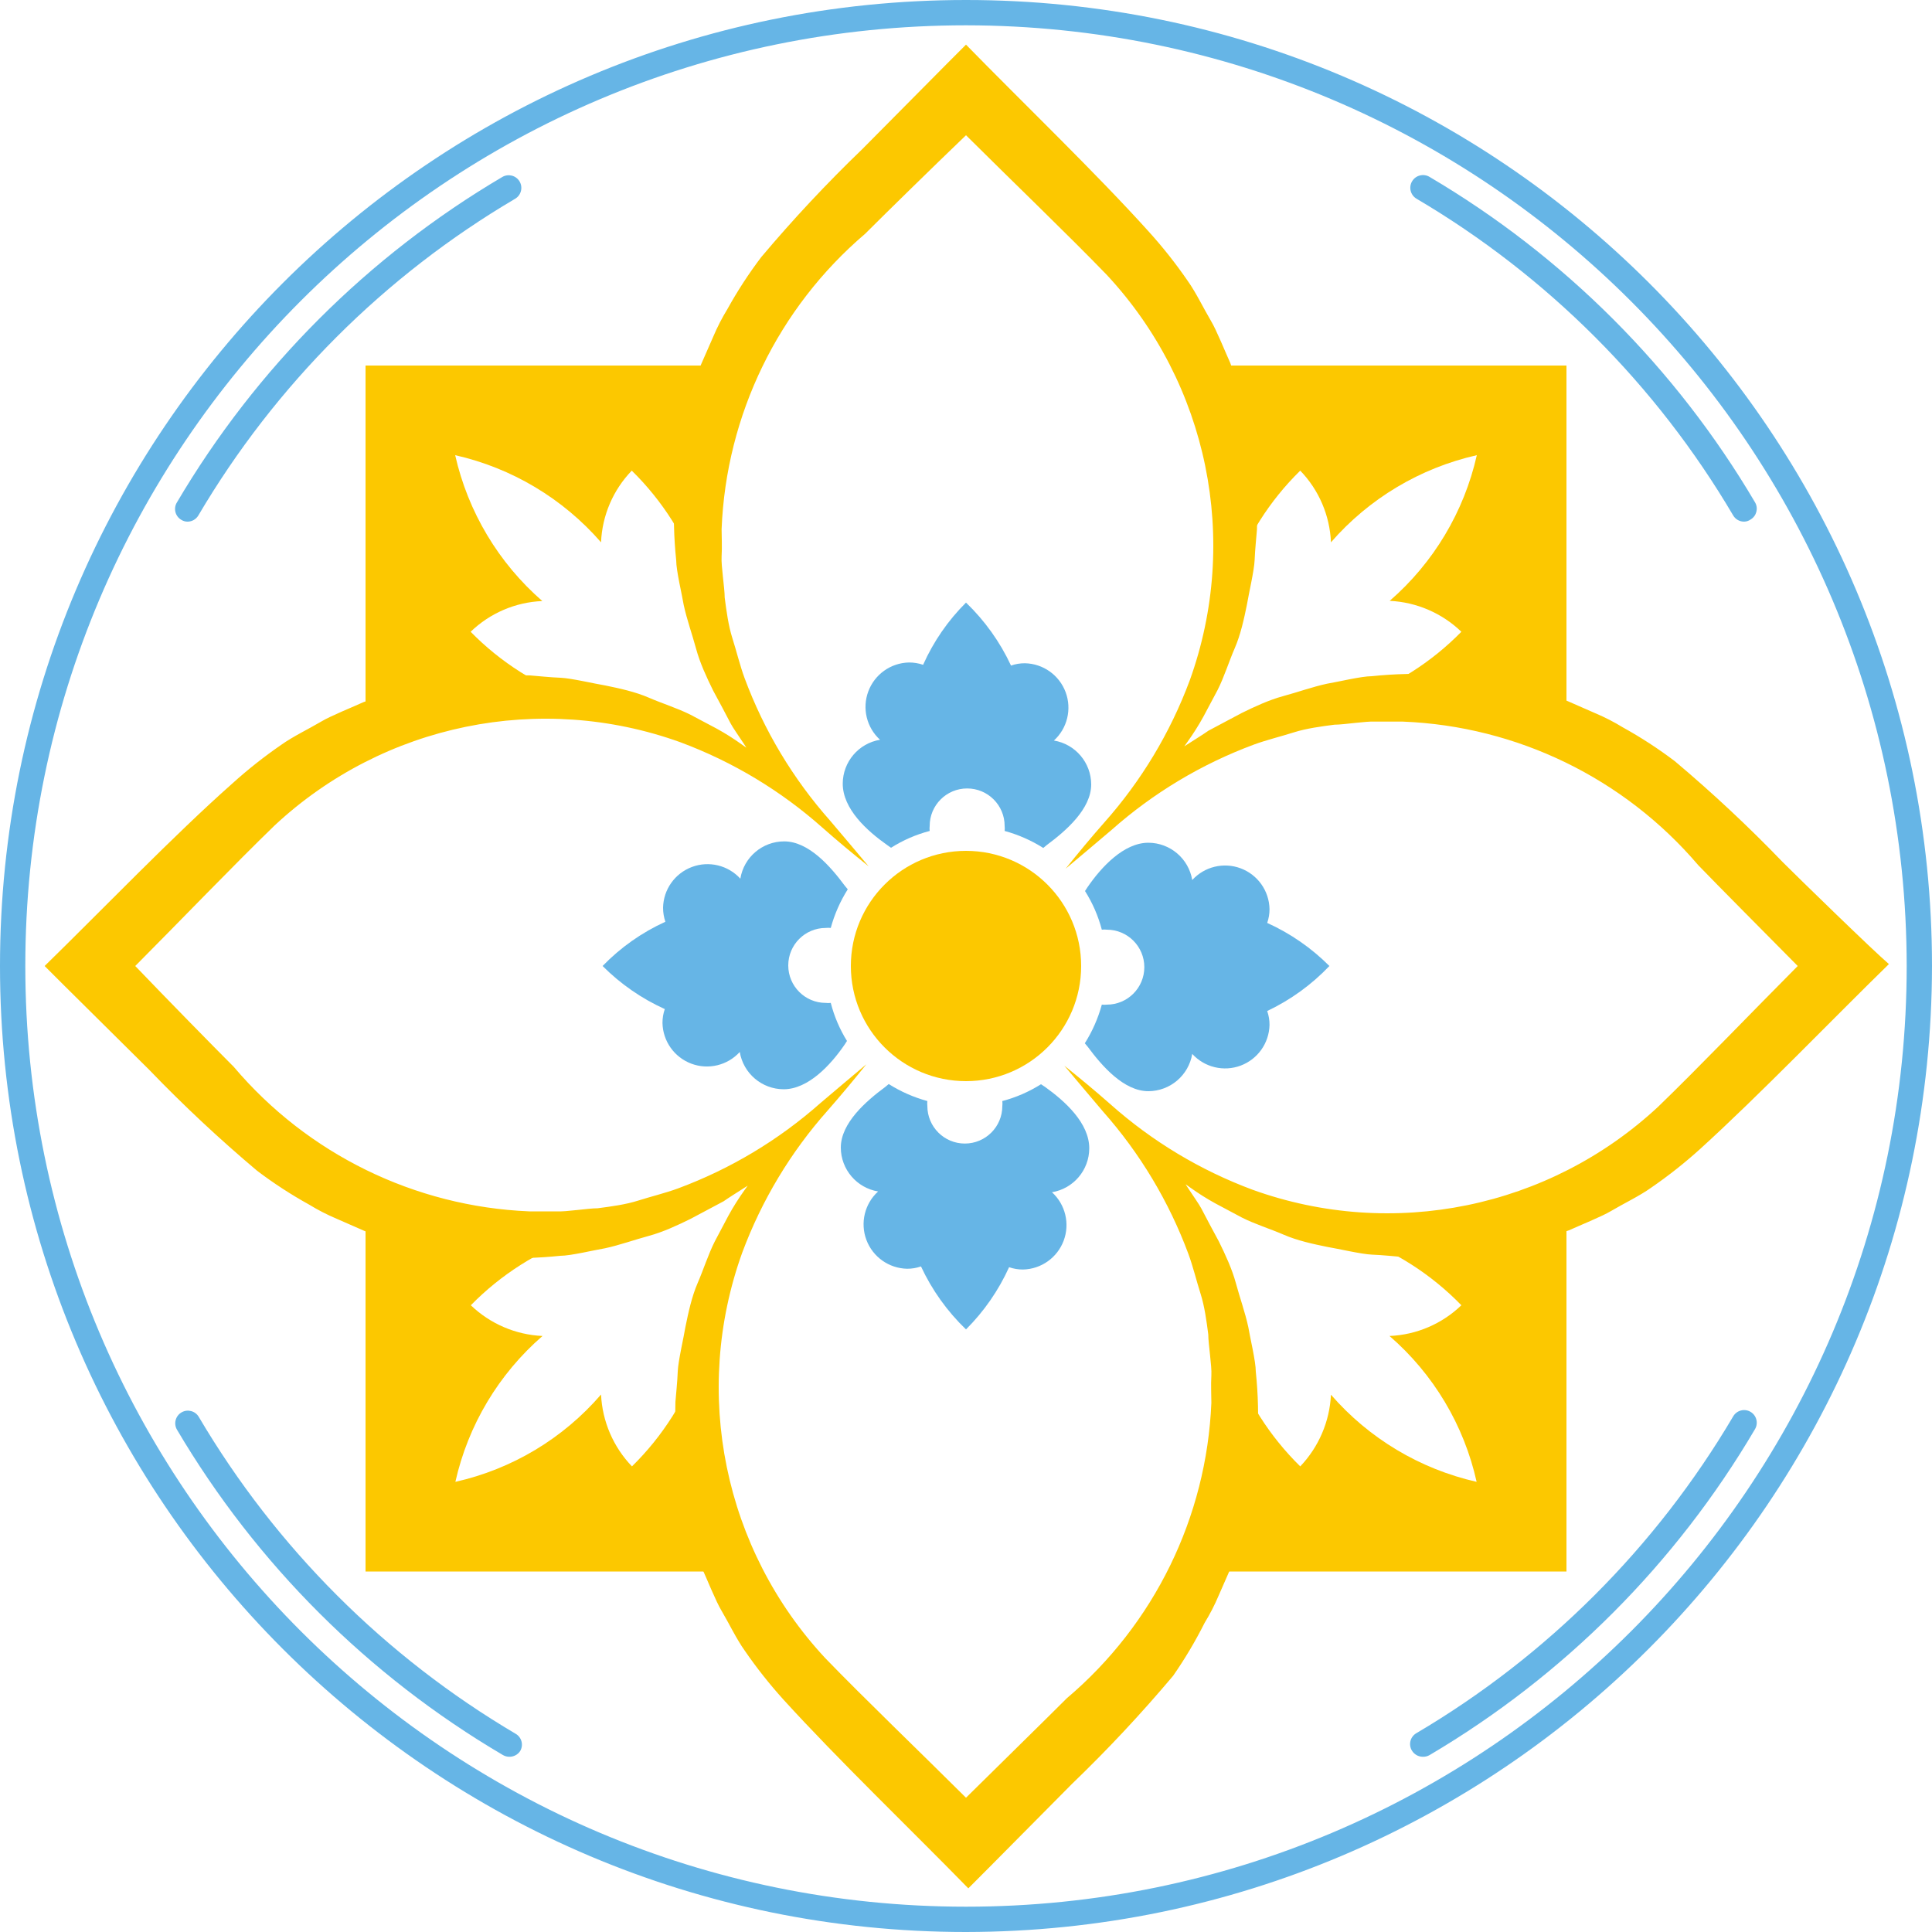
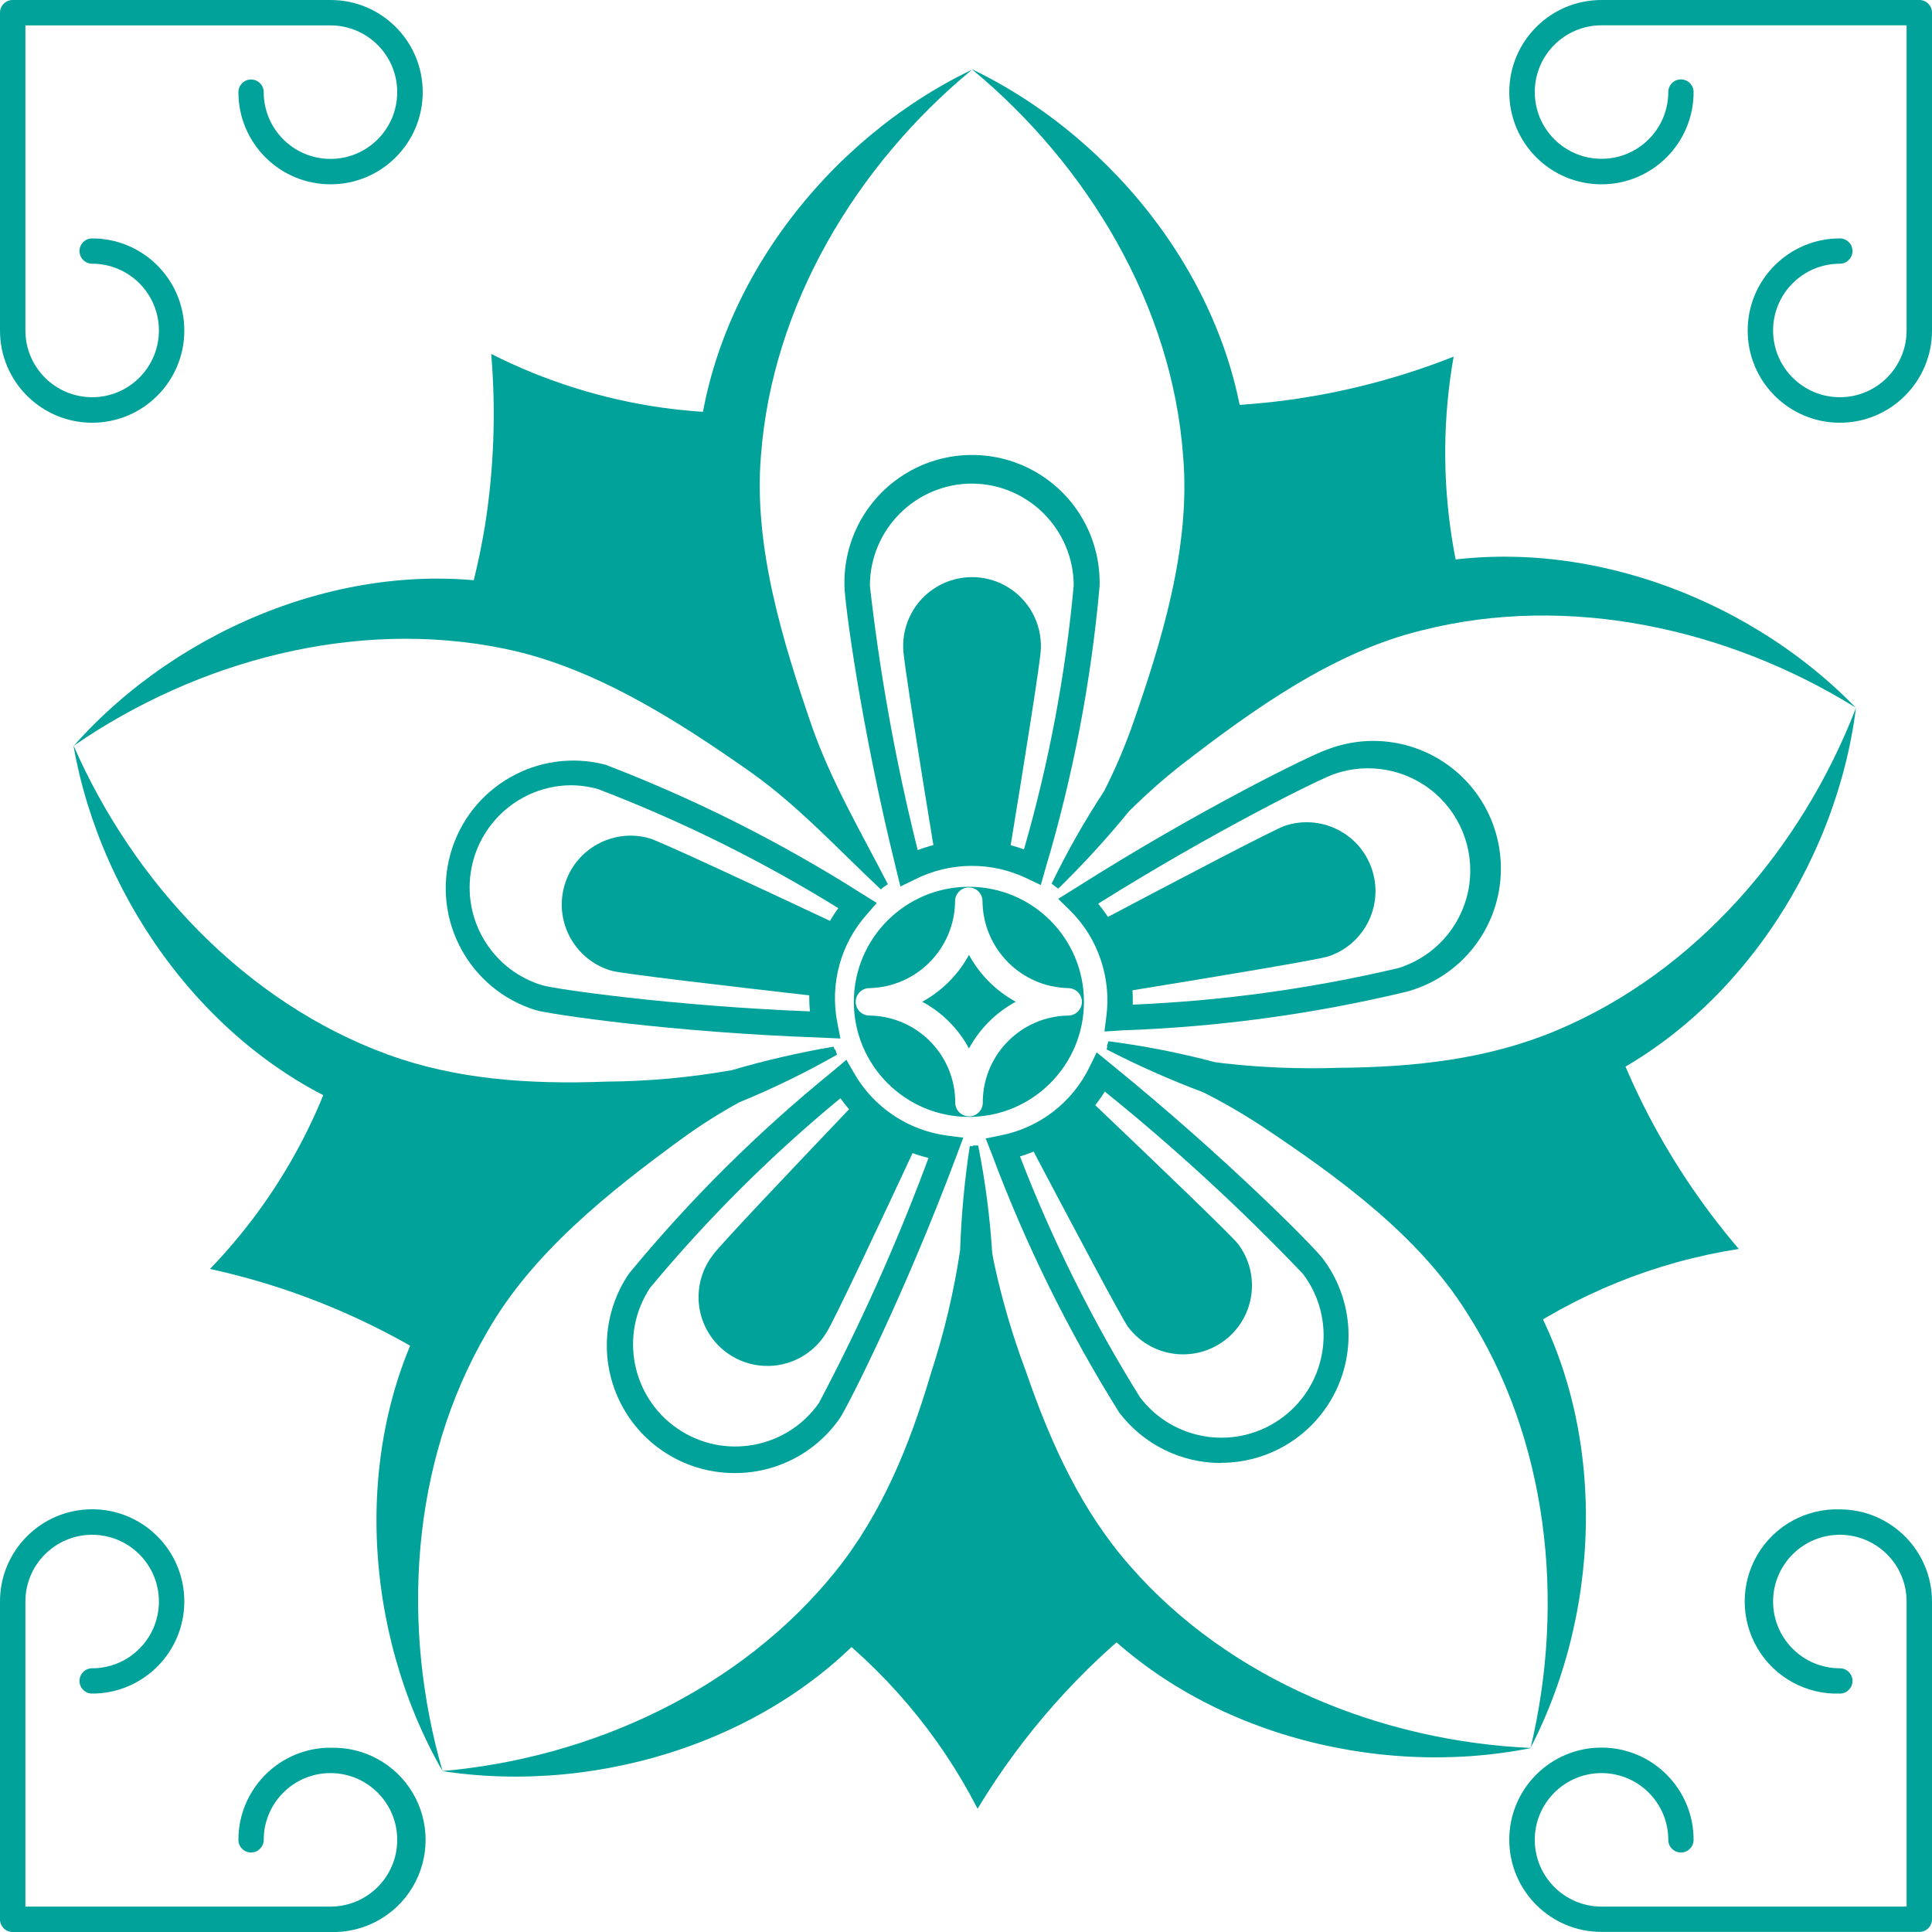
- <svg xmlns="http://www.w3.org/2000/svg" width="100" height="100" viewBox="0 0 100 100">
-   <path d="M50,100a50,50,0,1,1,50-50A50.06,50.06,0,0,1,50,100ZM50,1.31A48.69,48.69,0,1,0,98.69,50,48.74,48.74,0,0,0,50,1.31Z" fill="#66b5e6" />
-   <circle cx="50" cy="50" r="5.96" fill="#fcc800" />
-   <path d="M45.92,43.74l.2.14a7.12,7.12,0,0,1,2-.87,1.15,1.15,0,0,1,0-.26,1.94,1.94,0,0,1,3.88,0,1.15,1.15,0,0,1,0,.26,7.41,7.41,0,0,1,2,.88l.18-.15c1-.74,2.3-1.87,2.3-3.14a2.31,2.31,0,0,0-1.93-2.27,2.3,2.3,0,0,0-1.5-4,2.13,2.13,0,0,0-.72.12A10.9,10.9,0,0,0,50,31.19a10.68,10.68,0,0,0-2.22,3.22,2.24,2.24,0,0,0-.73-.12,2.3,2.3,0,0,0-1.5,4,2.31,2.31,0,0,0-1.93,2.27C43.62,41.87,44.87,43,45.92,43.74Z" fill="#66b5e6" />
-   <path d="M68.81,50a10.9,10.9,0,0,0-3.22-2.23,2.13,2.13,0,0,0,.12-.72,2.3,2.3,0,0,0-4-1.5,2.31,2.31,0,0,0-2.27-1.93c-1.27,0-2.43,1.25-3.15,2.3l-.13.2a7.12,7.12,0,0,1,.87,2,1.15,1.15,0,0,1,.26,0,1.94,1.94,0,0,1,0,3.88,1.15,1.15,0,0,1-.26,0,7.41,7.41,0,0,1-.88,2l.15.18c.74,1,1.87,2.3,3.14,2.3a2.31,2.31,0,0,0,2.27-1.93,2.3,2.3,0,0,0,4-1.5,2.13,2.13,0,0,0-.12-.72A10.9,10.9,0,0,0,68.81,50Z" fill="#66b5e6" />
-   <path d="M54.08,56.25l-.2-.13a7.12,7.12,0,0,1-2,.87,1.15,1.15,0,0,1,0,.26,1.94,1.94,0,0,1-3.88,0,1.15,1.15,0,0,1,0-.26,7.41,7.41,0,0,1-2-.88l-.18.15c-1,.74-2.3,1.87-2.3,3.14a2.31,2.31,0,0,0,1.93,2.27,2.3,2.3,0,0,0,1.5,4,2.13,2.13,0,0,0,.72-.12A10.9,10.9,0,0,0,50,68.81a10.9,10.9,0,0,0,2.23-3.22,2.13,2.13,0,0,0,.72.12,2.3,2.3,0,0,0,1.5-4,2.31,2.31,0,0,0,1.93-2.27C56.38,58.13,55.13,57,54.08,56.25Z" fill="#66b5e6" />
-   <path d="M43,51.91a1.15,1.15,0,0,1-.26,0,1.94,1.94,0,0,1,0-3.88,1.15,1.15,0,0,1,.26,0,7.41,7.41,0,0,1,.88-2l-.15-.18c-.74-1-1.87-2.3-3.14-2.3a2.3,2.3,0,0,0-2.27,1.93,2.3,2.3,0,0,0-4,1.5,2.24,2.24,0,0,0,.12.73A10.68,10.68,0,0,0,31.19,50a10.9,10.9,0,0,0,3.22,2.23,2.13,2.13,0,0,0-.12.72,2.3,2.3,0,0,0,4,1.5,2.31,2.31,0,0,0,2.27,1.93c1.27,0,2.43-1.25,3.15-2.3l.13-.2A7.12,7.12,0,0,1,43,51.91Z" fill="#66b5e6" />
-   <path d="M90.28,27a.65.65,0,0,1-.57-.32,46.34,46.34,0,0,0-16.4-16.4A.65.65,0,0,1,74,9.16,47.67,47.67,0,0,1,90.84,26a.65.65,0,0,1-.23.89A.59.59,0,0,1,90.28,27Z" fill="#66b5e6" />
-   <path d="M9.72,27a.59.59,0,0,1-.33-.09A.65.65,0,0,1,9.16,26,47.67,47.67,0,0,1,26,9.16a.65.65,0,0,1,.66,1.13,46.34,46.34,0,0,0-16.4,16.4A.65.65,0,0,1,9.72,27Z" fill="#66b5e6" />
-   <path d="M73.64,90.93a.66.66,0,0,1-.56-.32.65.65,0,0,1,.23-.9,46.43,46.43,0,0,0,16.4-16.4.65.65,0,0,1,1.13.66A47.67,47.67,0,0,1,74,90.84.66.66,0,0,1,73.64,90.93Z" fill="#66b5e6" />
-   <path d="M26.36,90.93a.66.66,0,0,1-.33-.09A47.67,47.67,0,0,1,9.16,74a.65.65,0,0,1,1.13-.66,46.43,46.43,0,0,0,16.4,16.4.65.65,0,0,1,.23.9A.66.66,0,0,1,26.36,90.93Z" fill="#66b5e6" />
-   <path d="M92.28,44.63a72.91,72.91,0,0,0-5.59-5.23A22.41,22.41,0,0,0,84,37.65a10.57,10.57,0,0,0-1.42-.73l-1.46-.64a24.1,24.1,0,0,0-3.06-.87A21.86,21.86,0,0,0,71,35c-.54,0-1.77.3-2.32.39-.74.16-1.52.44-2.26.64s-1.49.55-2.16.88l-1.71.91c-.21.15-.75.49-1,.65l-.25.16.17-.24a12.83,12.83,0,0,0,.82-1.3l.73-1.37c.34-.67.59-1.48.89-2.17s.48-1.51.63-2.25c.09-.55.38-1.78.4-2.32s.09-1.18.12-1.57a24.92,24.92,0,0,0-.22-4,23.51,23.51,0,0,0-1.16-4.62c-.23-.5-.72-1.72-1-2.18-.38-.64-.78-1.48-1.21-2.08a24.36,24.36,0,0,0-2-2.53C56.77,9,52.91,5.29,50,2.31c-.75.74-4.56,4.6-5.37,5.41a72.91,72.91,0,0,0-5.23,5.59A22.41,22.41,0,0,0,37.65,16a10.57,10.57,0,0,0-.73,1.42l-.64,1.46a24.1,24.1,0,0,0-.87,3.06A21.86,21.86,0,0,0,35,29c0,.54.3,1.77.39,2.32.16.74.44,1.52.64,2.26s.55,1.49.88,2.16c.13.23.81,1.51.91,1.71s.49.75.65,1,.11.16.16.25l-.24-.17a12.83,12.83,0,0,0-1.3-.82L35.75,37c-.67-.34-1.48-.59-2.17-.89s-1.51-.48-2.25-.63c-.55-.09-1.78-.38-2.32-.4s-1.18-.09-1.57-.12a24.92,24.92,0,0,0-4,.22,23.51,23.51,0,0,0-4.62,1.16c-.5.23-1.72.72-2.18,1-.64.38-1.48.78-2.08,1.21a24.36,24.36,0,0,0-2.53,2C9,43.23,5.29,47.09,2.31,50c.74.75,4.6,4.56,5.41,5.37a72.91,72.91,0,0,0,5.59,5.23A22.41,22.41,0,0,0,16,62.35a10.57,10.57,0,0,0,1.42.73l1.46.64a24.1,24.1,0,0,0,3.06.87A21.86,21.86,0,0,0,29,65c.54,0,1.77-.3,2.32-.39.74-.16,1.52-.44,2.26-.64s1.49-.55,2.16-.88l1.71-.91c.21-.15.75-.49,1-.65l.25-.16-.17.24a12.83,12.83,0,0,0-.82,1.3L37,64.25c-.34.67-.59,1.47-.89,2.16s-.48,1.52-.63,2.26c-.09.55-.38,1.78-.4,2.32s-.09,1.18-.12,1.57a24.92,24.92,0,0,0,.22,4,23.51,23.51,0,0,0,1.16,4.62c.23.5.72,1.72,1,2.18.38.64.78,1.48,1.21,2.08a24.36,24.36,0,0,0,2,2.53c2.8,3.08,6.66,6.79,9.57,9.77.75-.74,4.56-4.6,5.37-5.41a72.91,72.91,0,0,0,5.23-5.59A22.41,22.41,0,0,0,62.35,84a10.57,10.57,0,0,0,.73-1.42l.64-1.46a24.1,24.1,0,0,0,.87-3.06A21.86,21.86,0,0,0,65,71c0-.54-.3-1.77-.39-2.32-.16-.74-.44-1.52-.64-2.26s-.55-1.49-.88-2.16c-.13-.23-.81-1.51-.91-1.71s-.49-.75-.65-1-.11-.16-.16-.25l.24.17a12.83,12.83,0,0,0,1.3.82l1.37.73c.67.34,1.48.59,2.17.89s1.51.48,2.25.63c.55.09,1.78.38,2.32.4s1.18.09,1.57.12a24.92,24.92,0,0,0,4-.22,23.51,23.51,0,0,0,4.62-1.16c.5-.23,1.72-.72,2.18-1,.64-.38,1.48-.78,2.08-1.21a24.36,24.36,0,0,0,2.53-2c3.08-2.8,6.79-6.66,9.77-9.57C97,49.25,93.09,45.44,92.28,44.63ZM85.83,57.28a20.57,20.57,0,0,1-21,4.3,23.3,23.3,0,0,1-7.35-4.42c-.78-.69-1.59-1.36-2.39-2h0c.67.79,1.33,1.59,2,2.37a23.39,23.39,0,0,1,4.42,7.37c.24.65.42,1.4.63,2.06s.31,1.42.4,2.11c0,.5.19,1.63.16,2.12s0,1.07,0,1.42A21.19,21.19,0,0,1,55.22,87.9C54.12,89,51.69,91.38,50,93.05c-2.31-2.3-5.32-5.19-7.28-7.22a20.57,20.57,0,0,1-4.3-21,23.3,23.3,0,0,1,4.42-7.35c.69-.79,1.36-1.59,2-2.39h0c-.79.67-1.59,1.33-2.37,2a23.39,23.39,0,0,1-7.37,4.42c-.65.24-1.4.42-2.06.63s-1.42.31-2.11.4c-.5,0-1.63.19-2.12.16l-1.42,0A21.19,21.19,0,0,1,12.1,55.22C11,54.12,8.62,51.69,7,50c2.3-2.31,5.19-5.32,7.22-7.28a20.57,20.57,0,0,1,21-4.3,23.3,23.3,0,0,1,7.35,4.42c.78.69,1.59,1.36,2.39,2h0c-.67-.79-1.33-1.59-2-2.37a23.39,23.39,0,0,1-4.42-7.37c-.24-.65-.42-1.4-.63-2.06s-.31-1.42-.4-2.11c0-.5-.19-1.63-.16-2.12s0-1.07,0-1.42A21.19,21.19,0,0,1,44.78,12.1C45.88,11,48.31,8.62,50,7c2.31,2.3,5.32,5.19,7.28,7.22a20.57,20.57,0,0,1,4.3,21,23.3,23.3,0,0,1-4.42,7.35c-.69.78-1.36,1.59-2,2.39h0c.79-.67,1.59-1.33,2.37-2a23.39,23.39,0,0,1,7.37-4.42c.65-.24,1.4-.42,2.06-.63s1.42-.31,2.11-.4c.5,0,1.63-.19,2.12-.16l1.42,0A21.19,21.19,0,0,1,87.9,44.78c1.06,1.1,3.48,3.53,5.15,5.22C90.75,52.31,87.86,55.32,85.83,57.28Z" fill="#fcc800" />
+ <svg xmlns="http://www.w3.org/2000/svg" width="200" height="200" viewBox="0 0 200 200">
  <g>
-     <path d="M18.92,18.92V37.8a21.25,21.25,0,0,1,11-1.58,14.36,14.36,0,0,1-5.56-3.52,5.68,5.68,0,0,1,3.71-1.59,14.14,14.14,0,0,1-4.51-7.55,14.14,14.14,0,0,1,7.55,4.51,5.68,5.68,0,0,1,1.59-3.71,14.36,14.36,0,0,1,3.52,5.56,21.24,21.24,0,0,1,1.58-11Z" fill="#fcc800" />
-     <path d="M81.08,18.92H62.2a21.24,21.24,0,0,1,1.58,11,14.36,14.36,0,0,1,3.52-5.56,5.68,5.68,0,0,1,1.59,3.71,14.14,14.14,0,0,1,7.55-4.51,14.08,14.08,0,0,1-4.51,7.54,5.74,5.74,0,0,1,3.71,1.6,14.36,14.36,0,0,1-5.56,3.52,21.13,21.13,0,0,1,11,1.58Z" fill="#fcc800" />
-     <path d="M18.92,81.34V62.46a21.11,21.11,0,0,0,11,1.57,14.48,14.48,0,0,0-5.55,3.53,5.73,5.73,0,0,0,3.71,1.59,14.08,14.08,0,0,0-4.51,7.55,14,14,0,0,0,7.54-4.52,5.76,5.76,0,0,0,1.6,3.72,14.36,14.36,0,0,0,3.52-5.56,21.15,21.15,0,0,0,1.58,11Z" fill="#fcc800" />
-     <path d="M81.08,81.34H62.2a21.14,21.14,0,0,0,1.57-11A14.51,14.51,0,0,0,67.3,75.9a5.78,5.78,0,0,0,1.59-3.71,14.12,14.12,0,0,0,7.54,4.51,14,14,0,0,0-4.51-7.55,5.7,5.7,0,0,0,3.72-1.59A14.44,14.44,0,0,0,70.08,64a21.25,21.25,0,0,0,11-1.58Z" fill="#fcc800" />
+     <path d="M76,42.75a58.21,58.21,0,0,1-7.39-.54,56.74,56.74,0,0,1-17.76-5.57,74,74,0,0,1-.66,17.87,74,74,0,0,1-2,8.72,63.48,63.48,0,0,1,13.88,3.7,64.52,64.52,0,0,1,22,14.53A57.69,57.69,0,0,1,75.6,56.19,56.45,56.45,0,0,1,76,42.75Z" fill="#00a29a" />
+     <path d="M151.87,62.76a55.84,55.84,0,0,1-1.6-7.23,57.11,57.11,0,0,1,.21-18.61,73.4,73.4,0,0,1-17.3,4.51,76.62,76.62,0,0,1-8.91.65,63,63,0,0,1,.45,14.35,64.34,64.34,0,0,1-7.58,25.26,57.84,57.84,0,0,1,21.74-15.46A56.36,56.36,0,0,1,151.87,62.76Z" fill="#00a29a" />
+     <path d="M156,139a56.7,56.7,0,0,1,24-9.71,73.8,73.8,0,0,1-9.89-14.9,74.66,74.66,0,0,1-3.5-8.21,63.29,63.29,0,0,1-13.43,5.09,64.36,64.36,0,0,1-26.35,1,57.75,57.75,0,0,1,21.68,15.54A56.42,56.42,0,0,1,156,139Z" fill="#00a29a" />
+     <path d="M84.44,167.51a56.91,56.91,0,0,1,16.76,19.73,73.35,73.35,0,0,1,17.73-20,63.09,63.09,0,0,1-9.05-11.16,64.35,64.35,0,0,1-9.27-24.69,57.79,57.79,0,0,1-7.93,25.48A55.86,55.86,0,0,1,84.44,167.51Z" fill="#00a29a" />
+     <path d="M35,109.13a55.51,55.51,0,0,1-2.7,6.9,57,57,0,0,1-10.56,15.33,73.69,73.69,0,0,1,16.88,5.91,73.28,73.28,0,0,1,7.75,4.43A63.27,63.27,0,0,1,54,129.53,64.37,64.37,0,0,1,74.36,112.8a57.83,57.83,0,0,1-26.67.7A55.75,55.75,0,0,1,35,109.13Z" fill="#00a29a" />
+     <path d="M93.21,91.77l-.49-2c-3.66-14.86-5.3-27.55-5.3-29.1a13.21,13.21,0,1,1,26.41,0,147.88,147.88,0,0,1-5.57,29.13l-.52,1.82-1.4-.67a13.11,13.11,0,0,0-11.65.1Zm7.42-41.71A10.59,10.59,0,0,0,90.05,60.64,210.31,210.31,0,0,0,95,88a15.72,15.72,0,0,1,11-.07,147.33,147.33,0,0,0,5.15-27.3A10.59,10.59,0,0,0,100.63,50.06Z" fill="#00a29a" />
+     <path d="M100.63,88.81a14.12,14.12,0,0,1,3.7.5c1.73-10.55,3.42-21.11,3.42-22.17a7.13,7.13,0,1,0-14.25,0c0,1.06,1.69,11.62,3.42,22.17A14.19,14.19,0,0,1,100.63,88.81Z" fill="#00a29a" />
+     <path d="M122.48,47.25c.79,9.35-2.2,19.14-5.39,28.2a57,57,0,0,1-2.8,6.46,85.25,85.25,0,0,0-5.43,9.57l.44.33,0,0,.25.18A95.69,95.69,0,0,0,116.86,84a62.12,62.12,0,0,1,5.35-4.75c7.59-5.88,15.92-11.81,25-14,15.17-3.85,31.7-.18,44.89,8-11.56-11.91-30-18.48-46.48-14.42-8,1.88-15.12,6.3-21.13,11.75,3.29-7.45,5.26-15.66,4.51-23.86-1.34-16.93-13.43-32.37-28.4-39.56C112.61,17.1,121.34,31.62,122.48,47.25Z" fill="#00a29a" />
+     <path d="M163.61,112.76c15.63-6.64,26.44-23,28.52-39.48-5.6,14.51-16.61,27.39-31.07,33.42-6.95,2.92-14.53,3.78-22.5,3.84a81.58,81.58,0,0,1-11.81-.46l-1-.13a85.76,85.76,0,0,0-11-2.16l-.17.53.06,0-.09.31a92.59,92.59,0,0,0,10,4.44,60.88,60.88,0,0,1,6,3.46c8,5.33,16.26,11.34,21.25,19.28,8.48,13.16,10.26,30,6.65,45.11,7.62-14.74,8-34.33-1.11-48.65-4.29-6.93-10.72-12.28-17.76-16.24C147.74,116.8,156.11,116.05,163.61,112.76Z" fill="#00a29a" />
+     <path d="M117,162.13c-5-5.67-8.19-12.58-10.78-20.12a79.52,79.52,0,0,1-3.33-11.34c-.07-.32-.12-.65-.18-1a83.9,83.9,0,0,0-1.45-11.09h-.55v.07h-.32a92.71,92.71,0,0,0-1,10.79,78.05,78.05,0,0,1-3,12.66c-2.25,7.64-5.16,14.67-9.88,20.55C76.64,174.91,61.24,182,45.77,183.34c16.4,2.53,35.08-3.35,45.77-16.53,5.21-6.27,8.24-14.07,9.75-22,1.87,7.9,5.24,15.59,10.74,21.66,11.27,12.71,30.22,17.75,46.5,14.48C143,180.26,127.29,173.91,117,162.13Z" fill="#00a29a" />
+     <path d="M50.4,137.94C55,129.79,63,123.4,70.79,117.73a55.08,55.08,0,0,1,5.76-3.63,86.43,86.43,0,0,0,10.1-4.92l-.18-.53-.07,0-.11-.3a93.37,93.37,0,0,0-10.56,2.44,78.15,78.15,0,0,1-13,1.18c-8,.3-15.56-.23-22.63-2.82-14.7-5.39-26.27-17.75-32.5-32C10.46,93.54,22,109.38,37.87,115.33c7.61,2.94,16,3.33,24,2.25-6.89,4.28-13.12,9.92-17.12,17.07-8.46,14.72-7.22,34.29,1.06,48.69C41.49,168.39,42.5,151.48,50.4,137.94Z" fill="#00a29a" />
+     <path d="M52.16,67.14C61.36,69,70,74.5,77.81,80c4.91,3.51,8.9,7.87,13.37,12.07l.27-.22,0,0,.46-.32c-2.81-5.45-5.81-10.54-7.82-16.22C81,66.34,78,56.56,78.77,47.21c1.16-15.61,9.88-30.12,21.86-40-15,7.19-27,22.6-28.41,39.52-.79,8.6,1.4,17.22,5,25,.38.87.77,1.74,1.19,2.62-.75-.67-1.51-1.31-2.27-1.93C69.66,66.79,62,62.3,53.47,60.7,36.82,57.36,18.66,64.76,7.65,77.19,20.45,68.37,36.82,64,52.16,67.14Z" fill="#00a29a" />
+     <path d="M114.33,106.78l.2-1.56a13.05,13.05,0,0,0-.57-5.83,12.89,12.89,0,0,0-3.23-5.18l-1.19-1.16,1.78-1.11c12.93-8.2,24.43-13.79,25.9-14.28a13.21,13.21,0,1,1,8.4,25,148,148,0,0,1-29.39,4Zm-.65-13.23A15.61,15.61,0,0,1,117.26,104a146.5,146.5,0,0,0,27.52-3.79,10.58,10.58,0,1,0-6.72-20.06C136.74,80.59,125.84,85.93,113.68,93.55Z" fill="#00a29a" />
+     <path d="M114.71,99.14a14.27,14.27,0,0,1,.71,3.67c10.55-1.71,21.1-3.47,22.11-3.81A7.12,7.12,0,0,0,133,85.49c-1,.33-10.49,5.29-19.94,10.29A14.38,14.38,0,0,1,114.71,99.14Z" fill="#00a29a" />
+     <path d="M126.4,151.45a13.21,13.21,0,0,1-10.55-5.24,148.38,148.38,0,0,1-13.12-26.59l-.69-1.77,1.53-.31a13,13,0,0,0,9.23-7.11l.73-1.49,1.62,1.33c11.87,9.65,20.84,18.78,21.77,20a13.19,13.19,0,0,1-10.52,21.16Zm-20.8-31.71A147.81,147.81,0,0,0,118,144.63a10.58,10.58,0,0,0,16.88-12.76A214.07,214.07,0,0,0,114.37,113a15.65,15.65,0,0,1-8.77,6.71Z" fill="#00a29a" />
+     <path d="M109.4,115.78a14.37,14.37,0,0,1-3.25,1.83c5,9.47,10,18.91,10.63,19.76a7.13,7.13,0,1,0,11.38-8.6c-.65-.85-8.36-8.25-16.1-15.62A15.06,15.06,0,0,1,109.4,115.78Z" fill="#00a29a" />
+     <path d="M76,152.49a13.21,13.21,0,0,1-10.88-20.66,148.65,148.65,0,0,1,21.05-20.9l1.45-1.22.78,1.36a13.08,13.08,0,0,0,9.68,6.49l1.64.21-.75,2c-5.37,14.33-11.17,25.73-12,27A13.18,13.18,0,0,1,76,152.49Zm11-38.8A147.84,147.84,0,0,0,67.3,133.31a10.58,10.58,0,0,0,17.46,11.95,211.24,211.24,0,0,0,11.36-25.39A15.75,15.75,0,0,1,87,113.69Z" fill="#00a29a" />
+     <path d="M91.94,116a14.18,14.18,0,0,1-2.78-2.5C81.77,121.26,74.42,129,73.81,129.9a7.13,7.13,0,1,0,11.77,8c.61-.88,5.17-10.55,9.69-20.24A14.27,14.27,0,0,1,91.94,116Z" fill="#00a29a" />
+     <path d="M87,107.51l-2.09-.1c-15.31-.53-28-2.41-29.45-2.84a13.21,13.21,0,0,1,7.21-25.41A149,149,0,0,1,89.15,92.47l1.61,1-1,1.16a13.06,13.06,0,0,0-3.08,11.24ZM59,81.29A10.58,10.58,0,0,0,56.15,102c1.34.39,13.35,2.13,27.69,2.7a15.45,15.45,0,0,1,.53-5.69,15.7,15.7,0,0,1,2.41-5A147.36,147.36,0,0,0,61.92,81.69,10.62,10.62,0,0,0,59,81.29Z" fill="#00a29a" />
+     <path d="M86.14,99.56a14.08,14.08,0,0,1,1.49-3.43c-9.68-4.55-19.37-9.06-20.4-9.35a7.13,7.13,0,0,0-3.89,13.72c1,.29,11.65,1.54,22.27,2.75A14.3,14.3,0,0,1,86.14,99.56Z" fill="#00a29a" />
+     <path d="M34.21,0H1.32A1.31,1.31,0,0,0,0,1.32V34.21a9.54,9.54,0,1,0,9.54-9.53,1.31,1.31,0,1,0,0,2.62,6.91,6.91,0,1,1-6.91,6.91V2.63H34.21A6.91,6.91,0,1,1,27.3,9.54a1.31,1.31,0,0,0-2.62,0A9.54,9.54,0,1,0,34.21,0Z" fill="#00a29a" />
+     <path d="M198.68,0H165.79a9.54,9.54,0,1,0,9.53,9.53,1.31,1.31,0,1,0-2.62,0,6.91,6.91,0,1,1-6.91-6.91h31.58V34.21a6.91,6.91,0,1,1-6.91-6.91,1.31,1.31,0,1,0,0-2.62A9.54,9.54,0,1,0,200,34.21V1.32A1.31,1.31,0,0,0,198.68,0Z" fill="#00a29a" />
+     <path d="M190.46,156.25a9.54,9.54,0,1,0,0,19.07,1.31,1.31,0,1,0,0-2.62,6.91,6.91,0,1,1,6.91-6.91v31.58H165.79a6.91,6.91,0,1,1,6.91-6.91,1.31,1.31,0,1,0,2.62,0,9.54,9.54,0,1,0-9.53,9.53h32.89a1.31,1.31,0,0,0,1.32-1.31V165.79A9.55,9.55,0,0,0,190.46,156.25Z" fill="#00a29a" />
+     <path d="M34.21,180.92a9.54,9.54,0,0,0-9.53,9.54,1.31,1.31,0,0,0,2.62,0,6.91,6.91,0,1,1,6.91,6.91H2.63V165.79a6.91,6.91,0,1,1,6.91,6.91,1.31,1.31,0,1,0,0,2.62A9.54,9.54,0,1,0,0,165.79v32.89A1.31,1.31,0,0,0,1.32,200H34.21a9.54,9.54,0,1,0,0-19.07Z" fill="#00a29a" />
+     <g>
+       <path d="M100.31,98.85a12.15,12.15,0,0,1-4.84,4.85,11.88,11.88,0,0,1,4.84,4.84,12,12,0,0,1,4.84-4.84A12.15,12.15,0,0,1,100.31,98.85Z" fill="#00a29a" />
+       <path d="M100.31,91.8a11.91,11.91,0,1,0,11.9,11.9A11.9,11.9,0,0,0,100.31,91.8Zm10.29,13.33a9,9,0,0,0-8.86,8.71v.31h0a1.41,1.41,0,0,1-1.31,1.41h-.13a1.42,1.42,0,0,1-1.33-.93,1.33,1.33,0,0,1-.09-.49v-.37A9,9,0,0,0,90,105.13a1.42,1.42,0,0,1,0-2.84,9.08,9.08,0,0,0,8.87-9h0a1.42,1.42,0,0,1,2.84,0h0a9.08,9.08,0,0,0,8.87,9,1.42,1.42,0,0,1,0,2.84Z" fill="#00a29a" />
+     </g>
  </g>
</svg>
